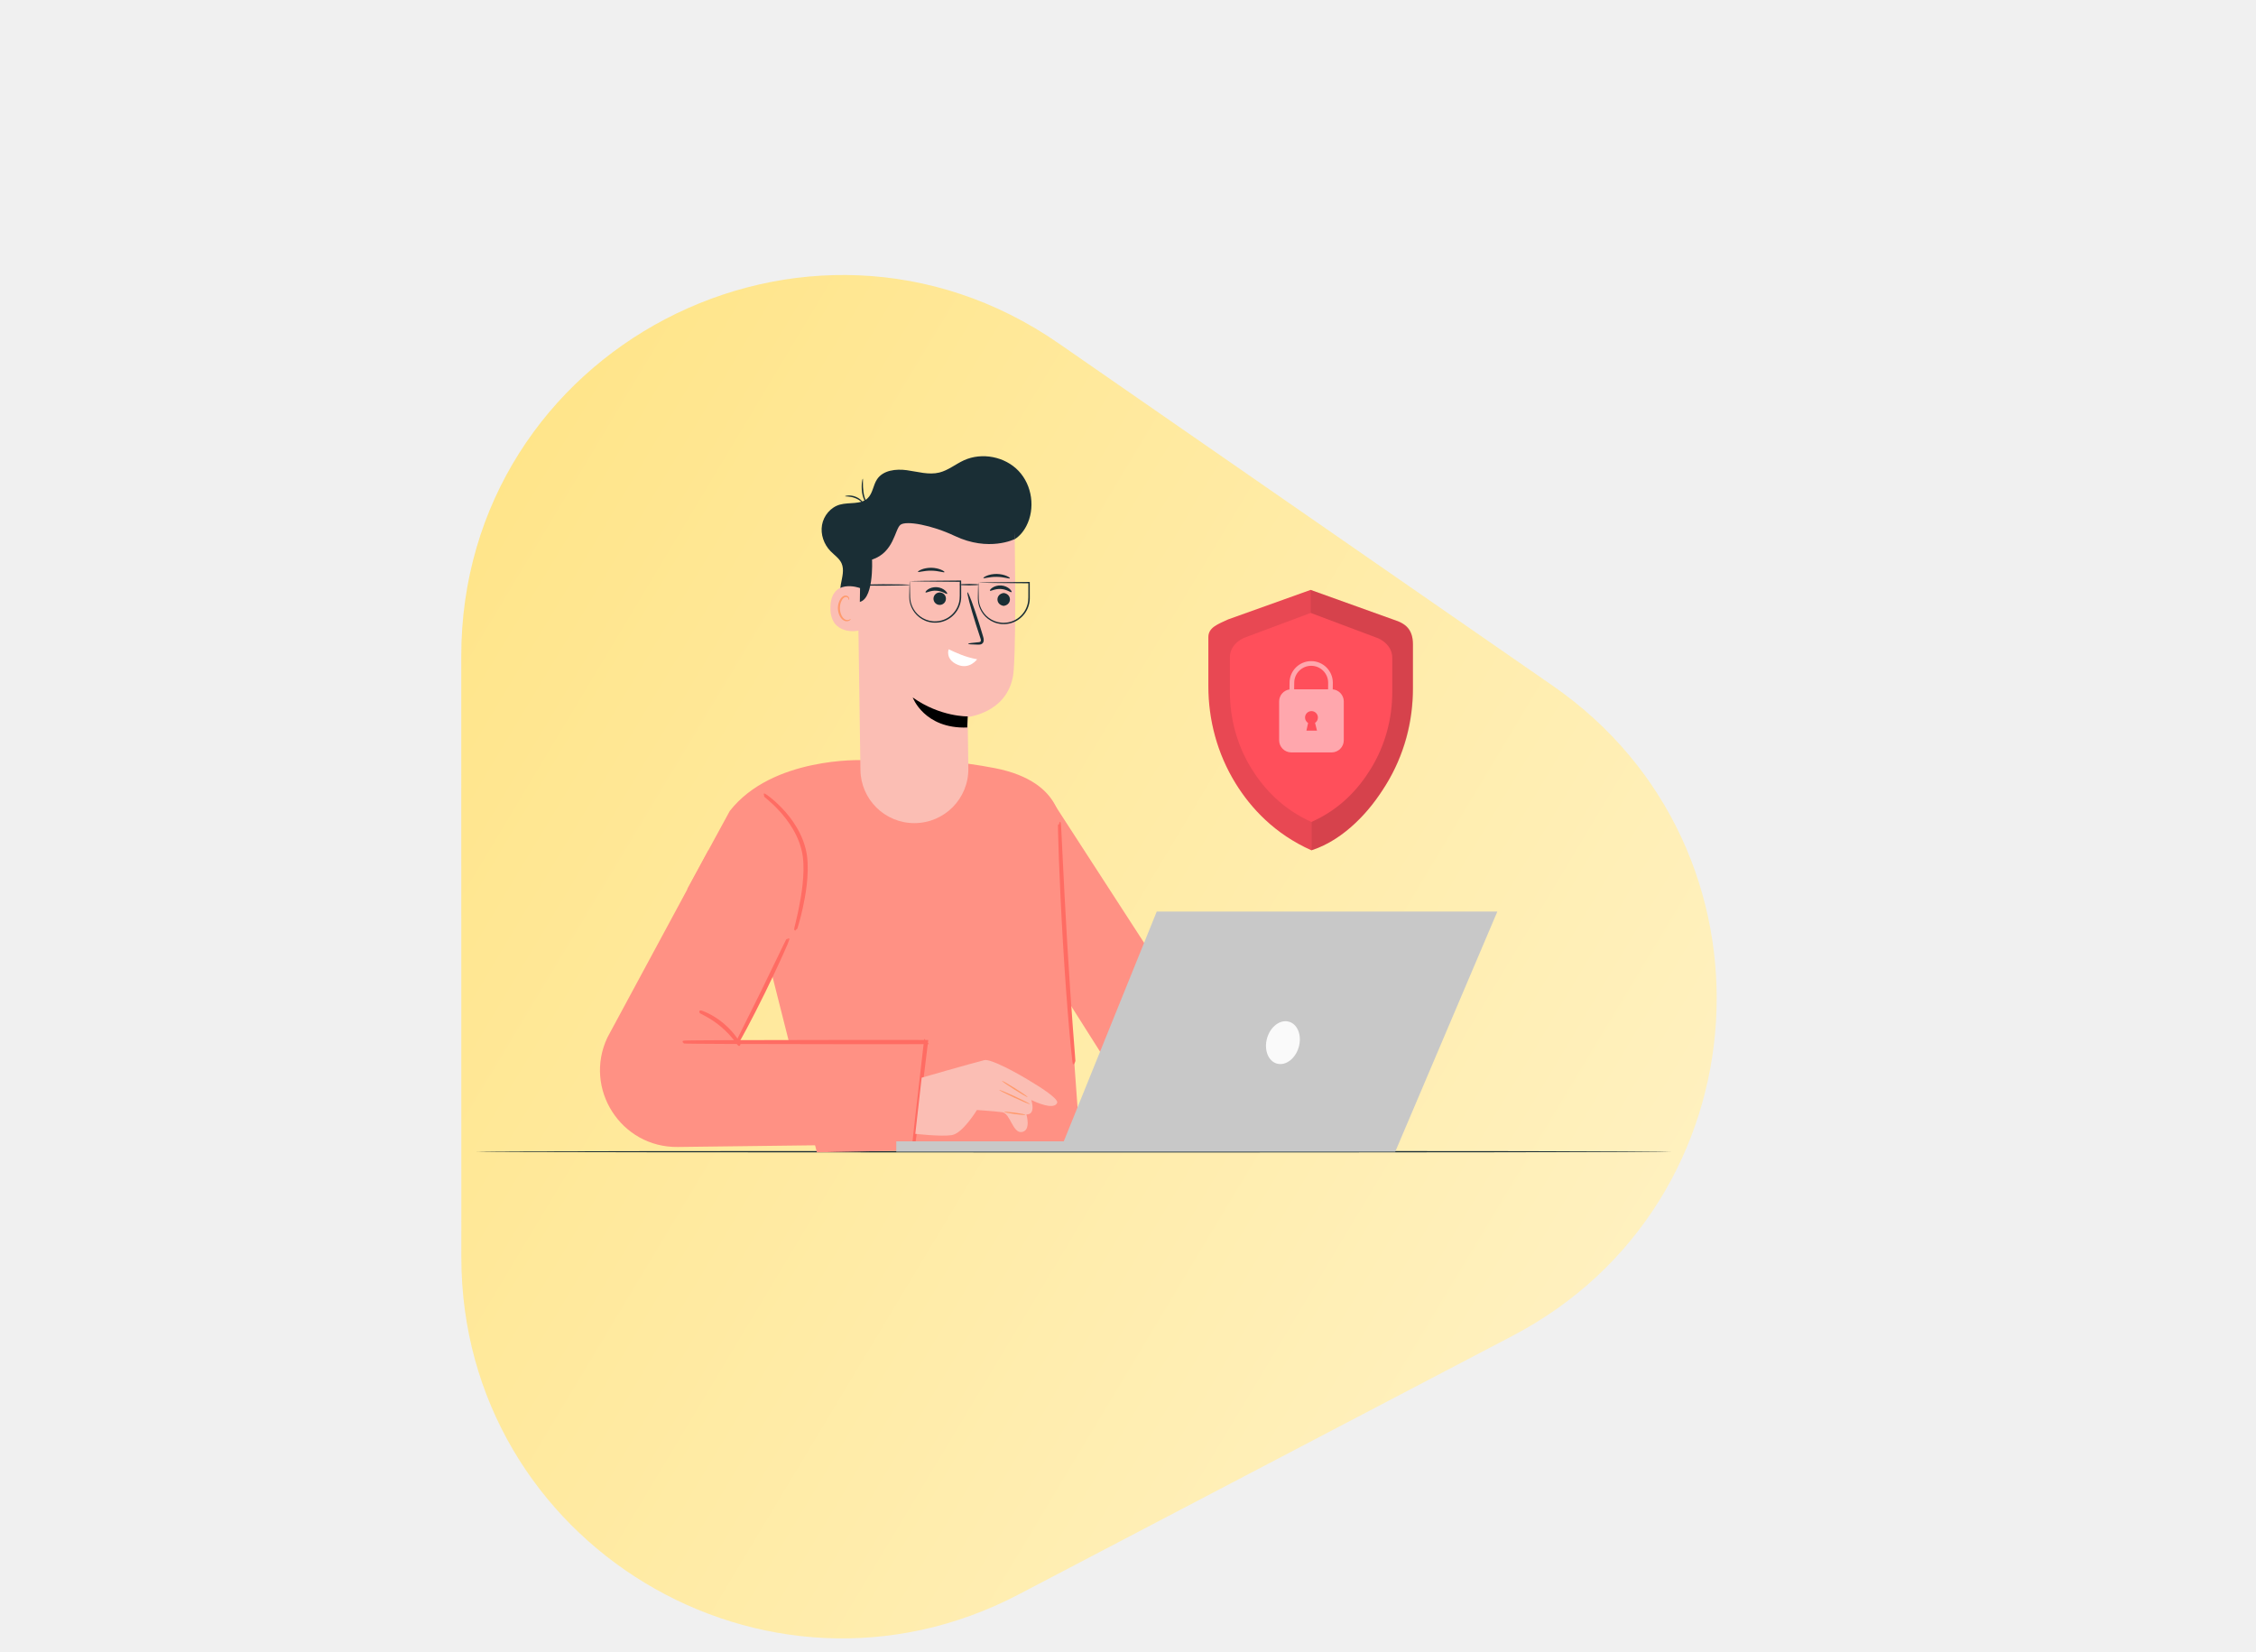
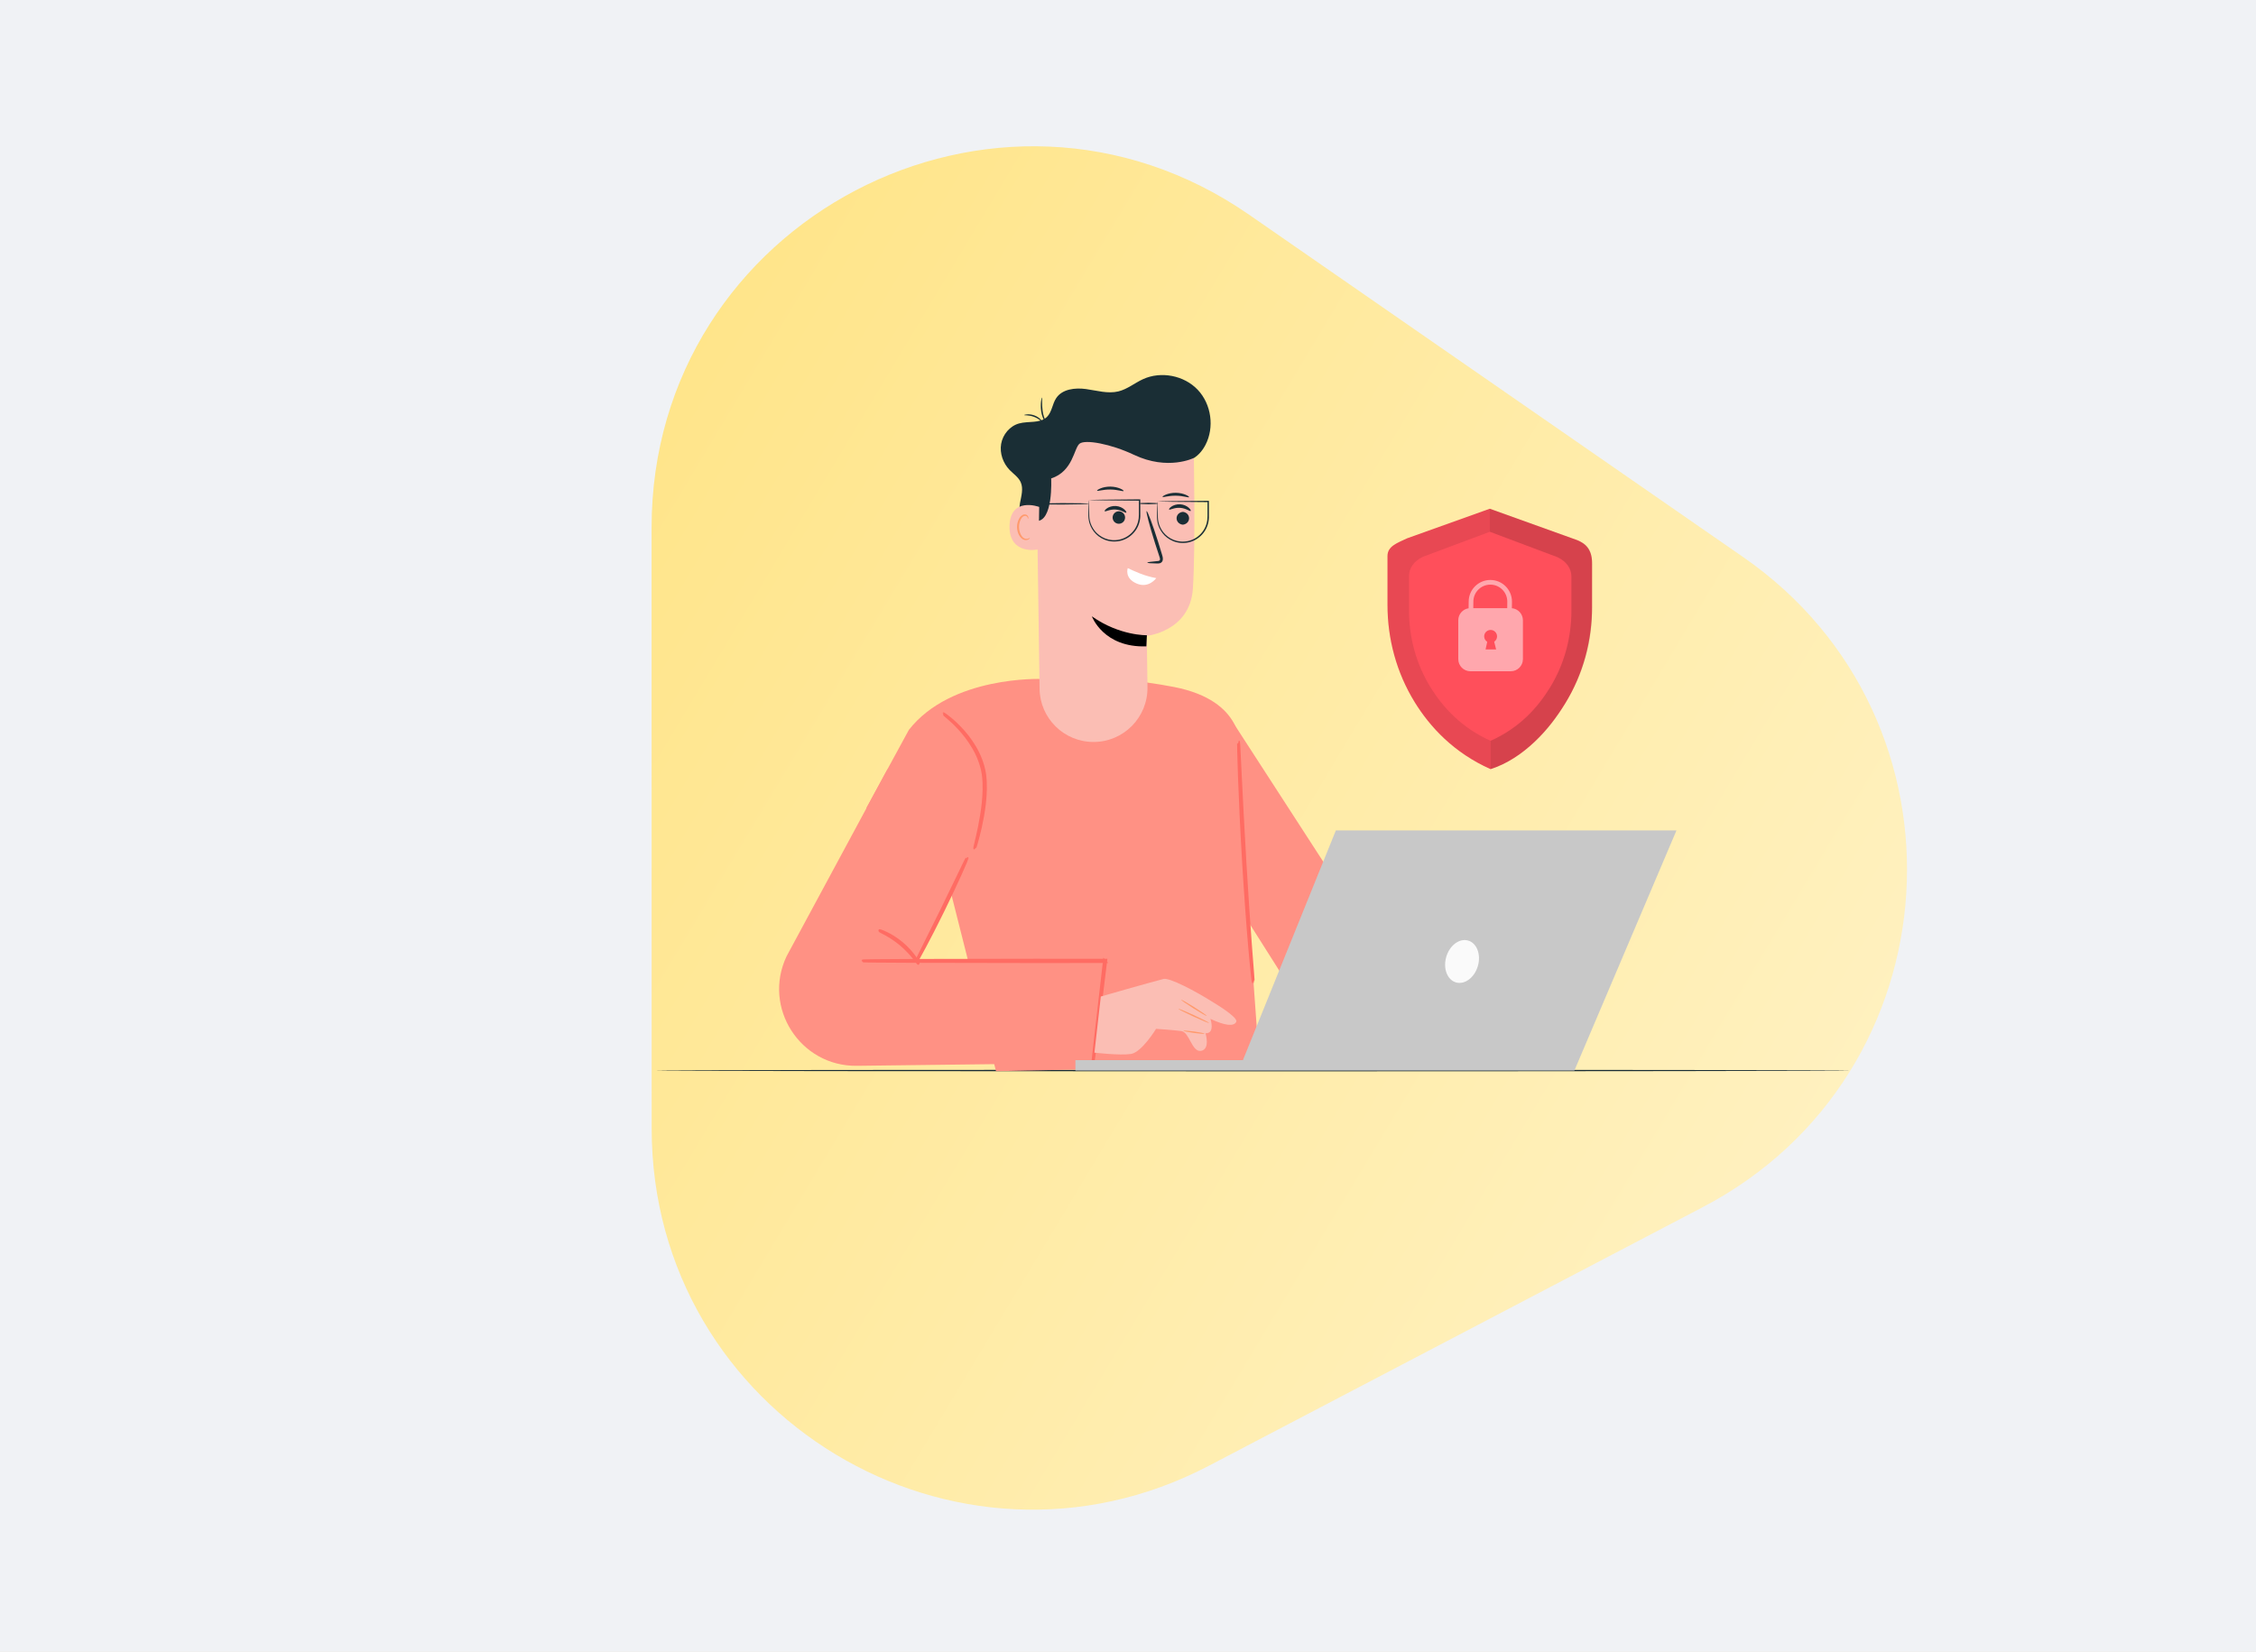
<svg xmlns="http://www.w3.org/2000/svg" width="806" height="590" viewBox="0 0 806 590" fill="none">
-   <path d="M164.794 234.519C164.779 124.771 288.065 60.206 378.265 122.723L554.789 245.069C638.795 303.292 630.958 429.905 540.412 477.324L363.918 569.755C273.373 617.174 164.837 551.506 164.823 449.295L164.794 234.519Z" fill="url(#paint0_linear)" />
  <g clip-path="url(#clip0)">
-     <path d="M597.23 411.54C597.23 411.69 501.58 411.821 383.62 411.821C265.62 411.821 169.99 411.7 169.99 411.54C169.99 411.39 265.62 411.26 383.62 411.26C501.59 411.26 597.23 411.39 597.23 411.54Z" fill="#1A2E35" />
-     <path d="M275.74 348.01L245.54 317.68L260.72 289.8C275.9 270.37 308.04 271.62 308.04 271.62C308.04 271.62 329.91 269.51 355.43 274.48C380.96 279.45 378.9 296.34 378.9 296.34L382.32 358.91L385.99 409.86L291.84 411.76L275.74 348.01Z" fill="#FF9184" />
-     <path d="M326.46 408.82L242.13 409.85C221.87 410.1 208.35 389.03 217.02 370.71L253.08 303.84L285.92 326.04L263.52 372.53L331.79 373.75L326.46 408.82Z" fill="#FF9184" />
-     <path d="M375.9 286.18L443.57 390.66L404.09 393.24C404.09 393.24 380.51 356.09 381.05 356.86C382.01 358.24 375.9 286.18 375.9 286.18Z" fill="#FF9184" />
-     <path d="M284.23 332.06C284.21 332.06 284.25 331.87 284.32 331.52C284.42 331.12 284.53 330.62 284.68 330.01C284.99 328.7 285.45 326.8 285.92 324.43C286.39 322.07 286.9 319.24 287.24 316.07C287.56 312.91 287.76 309.39 287.28 305.77C286.74 302.16 285.38 298.88 283.79 296.15C282.19 293.41 280.4 291.16 278.77 289.39C277.14 287.62 275.7 286.3 274.67 285.43C273.65 284.55 273.06 284.09 273.09 284.05C273.1 284.04 273.26 284.14 273.55 284.34C273.84 284.55 274.28 284.84 274.8 285.27C275.87 286.1 277.36 287.39 279.04 289.14C280.72 290.89 282.57 293.14 284.21 295.91C285.85 298.67 287.25 302 287.8 305.7C288.29 309.4 288.07 312.95 287.73 316.13C287.36 319.31 286.81 322.15 286.29 324.51C285.77 326.87 285.26 328.76 284.88 330.06C284.69 330.71 284.54 331.21 284.43 331.55C284.31 331.89 284.24 332.06 284.23 332.06Z" stroke="#FF6C63" stroke-width="0.997" stroke-miterlimit="10" />
-     <path d="M281.51 335.66C281.54 335.67 281.33 336.21 280.93 337.17C280.53 338.13 279.92 339.51 279.16 341.2C277.63 344.59 275.46 349.25 272.96 354.35C270.46 359.45 268.1 364.02 266.35 367.3C265.48 368.94 264.76 370.26 264.24 371.17C263.73 372.08 263.43 372.57 263.4 372.55C263.37 372.53 263.61 372.01 264.06 371.07C264.56 370.06 265.22 368.73 266.02 367.12C267.71 363.71 269.98 359.15 272.49 354.1C274.95 349.03 277.17 344.45 278.83 341.02C279.61 339.41 280.26 338.07 280.75 337.06C281.21 336.15 281.48 335.64 281.51 335.66Z" stroke="#FF6C63" stroke-width="0.997" stroke-miterlimit="10" />
-     <path d="M326.46 408.82C326.45 408.82 326.45 408.76 326.46 408.64C326.47 408.5 326.48 408.33 326.5 408.13C326.55 407.65 326.62 406.98 326.7 406.14C326.9 404.36 327.17 401.83 327.53 398.64C328.28 392.18 329.33 383.07 330.57 372.34L330.81 372.61C323.22 372.62 314.78 372.62 305.9 372.63C288.89 372.6 273.5 372.57 262.32 372.55C256.77 372.52 252.27 372.49 249.11 372.47C247.58 372.45 246.38 372.43 245.52 372.42C245.13 372.41 244.82 372.4 244.59 372.39C244.38 372.38 244.27 372.37 244.27 372.36C244.27 372.35 244.38 372.34 244.59 372.33C244.83 372.32 245.14 372.31 245.52 372.3C246.38 372.29 247.58 372.27 249.11 372.25C252.26 372.23 256.77 372.2 262.32 372.17C273.5 372.15 288.89 372.12 305.9 372.09C314.78 372.1 323.22 372.11 330.81 372.11H331.08L331.05 372.38C329.73 383.1 328.62 392.2 327.83 398.66C327.42 401.84 327.1 404.37 326.87 406.15C326.75 406.99 326.66 407.65 326.6 408.13C326.57 408.34 326.54 408.5 326.52 408.64C326.48 408.76 326.47 408.82 326.46 408.82Z" stroke="#FF6C63" stroke-width="0.997" stroke-miterlimit="10" />
-     <path d="M264.11 373.26C264.04 373.3 263.46 372.45 262.43 371.15C261.4 369.86 259.86 368.15 257.93 366.52C256 364.89 254.06 363.66 252.61 362.86C251.16 362.05 250.22 361.63 250.25 361.55C250.27 361.49 251.27 361.8 252.78 362.53C254.29 363.26 256.3 364.46 258.26 366.12C260.22 367.78 261.75 369.56 262.72 370.92C263.7 372.3 264.16 373.23 264.11 373.26Z" stroke="#FF6C63" stroke-width="0.997" stroke-miterlimit="10" />
-     <path d="M383.73 379.88C383.71 379.88 383.67 379.58 383.6 379.02C383.53 378.41 383.44 377.58 383.32 376.53C383.09 374.37 382.78 371.24 382.45 367.36C381.77 359.61 380.98 348.9 380.27 337.05C379.57 325.2 379.08 314.47 378.8 306.7C378.66 302.81 378.56 299.67 378.52 297.5C378.5 296.45 378.49 295.61 378.48 295C378.48 294.43 378.48 294.13 378.5 294.13C378.52 294.13 378.55 294.43 378.58 295C378.61 295.62 378.66 296.45 378.72 297.5C378.83 299.72 378.98 302.85 379.17 306.7C379.55 314.47 380.09 325.19 380.79 337.04C381.49 348.88 382.22 359.6 382.81 367.35C383.11 371.19 383.35 374.31 383.52 376.53C383.6 377.58 383.66 378.41 383.7 379.03C383.74 379.57 383.75 379.87 383.73 379.88Z" stroke="#FF6C63" stroke-width="0.997" stroke-miterlimit="10" />
-     <path d="M329.29 385.09C329.29 385.09 346.12 380.24 351.68 378.82C353.85 378.27 363.14 383.17 369.56 387.24C369.56 387.24 378.4 392.48 377.68 394.1C376.89 395.88 373.63 395.51 368.44 393.07C368.44 393.07 370.25 398.34 366.69 398.22C366.69 398.22 368.46 403.91 365.12 404.5C361.78 405.09 361 397.83 358.05 397.43C355.11 397.04 349.02 396.64 349.02 396.64C349.02 396.64 343.95 405.03 340.03 405.62C336.1 406.21 327.01 405.15 327.01 405.15L329.29 385.09Z" fill="#FBBEB4" />
-     <path d="M358 386.25C358.08 386.13 360.18 387.32 362.7 388.91C365.22 390.5 367.2 391.88 367.12 392.01C367.04 392.13 364.94 390.94 362.42 389.35C359.91 387.76 357.93 386.37 358 386.25Z" fill="#FF9A6C" />
-     <path d="M357.01 389.48C357.07 389.35 359.57 390.37 362.59 391.77C365.61 393.16 368.01 394.4 367.95 394.53C367.89 394.66 365.39 393.64 362.37 392.24C359.35 390.85 356.95 389.61 357.01 389.48Z" fill="#FF9A6C" />
-     <path d="M358.81 397.33C358.83 397.19 360.53 397.3 362.61 397.59C364.69 397.87 366.36 398.22 366.34 398.36C366.32 398.5 364.62 398.39 362.54 398.1C360.46 397.82 358.79 397.47 358.81 397.33Z" fill="#FF9A6C" />
-     <path d="M307.4 211.54C307.79 212.83 307.35 214.33 306.32 215.19C305.29 216.06 303.73 216.23 302.53 215.63C300.25 214.47 299.96 211.33 300.41 208.81C300.86 206.29 301.71 203.61 300.66 201.28C299.85 199.5 298.1 198.37 296.74 196.97C294.36 194.53 293.1 190.97 293.68 187.61C294.26 184.25 296.78 181.23 300.06 180.32C303.41 179.38 307.54 180.41 310.03 177.99C311.84 176.23 311.95 173.35 313.35 171.26C315.52 168 320.11 167.49 323.99 168.02C327.87 168.55 331.81 169.79 335.61 168.85C338.78 168.06 341.39 165.85 344.36 164.49C350.8 161.54 359.04 163.14 363.91 168.28C368.79 173.42 369.94 181.73 366.66 188.01C365.48 190.26 363.7 192.31 361.35 193.27" fill="#1A2E35" />
-     <path d="M326.7 294.13C337.44 294.12 346.1 285.33 345.96 274.59L345.71 256.21C345.71 256.21 361.15 254.66 362.18 239.36C363.2 224.06 362.46 188.76 362.46 188.76C345.15 180.18 324.55 181.63 308.62 192.57L306.26 194.19L307.41 275.13C307.55 285.68 316.15 294.15 326.7 294.13Z" fill="#FBBEB4" />
-     <path d="M358.39 216.47C355.67 215.93 355.69 212.42 358.42 211.92C358.54 211.9 358.67 211.9 358.79 211.92C361.51 212.46 361.49 215.97 358.76 216.47C358.65 216.49 358.51 216.49 358.39 216.47Z" fill="#1A2E35" />
-     <path d="M361.4 211.58C361.15 211.83 359.71 210.59 357.6 210.47C355.49 210.31 353.9 211.35 353.68 211.07C353.57 210.94 353.84 210.48 354.53 210.01C355.21 209.54 356.36 209.12 357.68 209.2C358.99 209.29 360.08 209.86 360.69 210.42C361.32 210.98 361.52 211.47 361.4 211.58Z" fill="#1A2E35" />
-     <path d="M337 212.101C338.01 212.801 338.26 214.191 337.56 215.201C336.86 216.211 335.47 216.461 334.46 215.761C333.45 215.061 333.2 213.671 333.9 212.661C334.6 211.651 335.99 211.401 337 212.101Z" fill="#1A2E35" />
-     <path d="M338.39 212.191C338.14 212.441 336.7 211.201 334.59 211.081C332.48 210.921 330.89 211.961 330.67 211.681C330.56 211.551 330.83 211.091 331.52 210.621C332.2 210.151 333.35 209.731 334.67 209.811C335.98 209.901 337.07 210.471 337.68 211.031C338.31 211.591 338.51 212.081 338.39 212.191Z" fill="#1A2E35" />
-     <path d="M345.9 230.05C345.89 229.88 347.21 229.69 349.35 229.51C349.91 229.48 350.34 229.38 350.4 229.08C350.52 228.75 350.34 228.15 350.09 227.48C349.62 226.06 349.15 224.61 348.66 223.1C346.69 216.87 345.35 211.74 345.66 211.64C345.98 211.54 347.83 216.51 349.8 222.74C350.26 224.26 350.71 225.71 351.14 227.14C351.31 227.79 351.65 228.55 351.32 229.45C351.14 229.9 350.69 230.2 350.32 230.28C349.95 230.37 349.64 230.35 349.37 230.35C347.23 230.32 345.9 230.22 345.9 230.05Z" fill="#1A2E35" />
-     <path d="M338.92 232.01C341.62 233.26 344.84 234.82 349.1 235.58C349.1 235.58 346.42 239.38 342.1 237.52C337.6 235.59 338.92 232.01 338.92 232.01Z" fill="white" />
-     <path d="M345.74 255.99C345.74 255.99 336.02 256.25 326.09 249.23C326.09 249.23 330.21 260.51 345.56 259.96L345.74 255.99Z" fill="black" />
-     <path d="M362.56 192.62C362.56 192.62 353.32 197.32 341.06 191.49C333.02 187.67 323.69 185.91 321.68 187.55C319.66 189.19 319.39 197.41 311.55 199.96C311.55 199.96 312.4 215.61 306.14 215.17C299.88 214.73 303.32 190.4 303.32 190.4L318.45 182.64L335.06 179.17L350.81 181.08L363.03 184.17L362.56 192.62Z" fill="#1A2E35" />
-     <path d="M307.27 210.15C307.02 210.02 296.92 206.46 296.68 216.95C296.44 227.44 307.02 225.51 307.05 225.21C307.08 224.91 307.27 210.15 307.27 210.15Z" fill="#FBBEB4" />
-     <path d="M303.94 221.16C303.89 221.13 303.75 221.28 303.44 221.42C303.14 221.55 302.62 221.63 302.07 221.42C300.97 220.99 300.08 219.21 300.07 217.32C300.06 216.36 300.28 215.46 300.64 214.72C300.98 213.96 301.49 213.44 302.05 213.35C302.61 213.23 303 213.58 303.12 213.88C303.25 214.18 303.18 214.38 303.24 214.4C303.27 214.43 303.47 214.23 303.39 213.79C303.35 213.58 303.23 213.33 302.99 213.12C302.74 212.91 302.38 212.8 301.99 212.83C301.18 212.87 300.44 213.6 300.05 214.41C299.62 215.23 299.35 216.25 299.35 217.32C299.37 219.43 300.41 221.44 301.91 221.91C302.64 222.12 303.26 221.91 303.59 221.67C303.91 221.42 303.97 221.18 303.94 221.16Z" fill="#FF9A6C" />
-     <path d="M301.93 177.32C301.87 177.2 303.59 176.71 305.57 177.45C307.55 178.18 308.53 179.68 308.41 179.73C308.3 179.84 307.22 178.6 305.39 177.94C303.57 177.25 301.95 177.48 301.93 177.32Z" fill="#1A2E35" />
-     <path d="M308.24 171.04C308.42 171.05 308.14 173.25 308.5 175.87C308.86 178.52 310.1 180.36 309.96 180.44C309.91 180.48 309.53 180.07 309.08 179.28C308.64 178.5 308.17 177.31 307.98 175.95C307.61 173.21 308.14 171.02 308.24 171.04Z" fill="#1A2E35" />
-     <path d="M351.33 206.55C351.27 206.43 351.72 206.07 352.57 205.72C353.42 205.37 354.68 205.08 356.09 205.09C357.5 205.11 358.75 205.43 359.59 205.79C360.43 206.15 360.88 206.52 360.82 206.65C360.69 206.93 358.67 206.14 356.08 206.13C353.49 206.08 351.45 206.83 351.33 206.55Z" fill="#1A2E35" />
-     <path d="M327.95 204.34C327.89 204.22 328.34 203.86 329.19 203.51C330.04 203.16 331.3 202.871 332.71 202.881C334.12 202.901 335.37 203.221 336.21 203.581C337.05 203.941 337.5 204.31 337.44 204.44C337.31 204.72 335.29 203.93 332.7 203.92C330.1 203.87 328.07 204.62 327.95 204.34Z" fill="#1A2E35" />
-     <path d="M349.52 208.201C349.53 208.211 349.55 208.43 349.56 208.82C349.57 209.26 349.59 209.82 349.61 210.51C349.63 211.25 349.64 212.13 349.66 213.14C349.66 214.15 349.72 215.331 350.16 216.541C350.58 217.741 351.3 218.98 352.37 220.03C353.45 221.06 354.86 221.92 356.5 222.3C357.32 222.49 358.18 222.591 359.06 222.521C359.94 222.481 360.83 222.301 361.68 221.971C363.39 221.341 364.94 220.11 365.99 218.48C366.99 216.93 367.44 215.121 367.4 213.361C367.4 211.571 367.41 209.84 367.41 208.19L367.65 208.431C362.41 208.381 357.93 208.341 354.67 208.311C353.11 208.281 351.85 208.261 350.9 208.241C350.5 208.231 350.16 208.22 349.88 208.21C349.66 208.22 349.53 208.211 349.52 208.201C349.5 208.181 349.95 208.16 350.81 208.14C351.74 208.12 352.98 208.1 354.52 208.07C357.81 208.04 362.35 208.001 367.66 207.951H367.9V208.19C367.9 209.84 367.91 211.571 367.91 213.361C367.97 215.181 367.49 217.13 366.43 218.76C365.32 220.48 363.67 221.79 361.86 222.44C360.96 222.79 360.02 222.97 359.09 223.01C358.16 223.07 357.25 222.97 356.39 222.76C354.66 222.35 353.18 221.431 352.07 220.331C350.96 219.211 350.23 217.91 349.81 216.64C349.38 215.37 349.34 214.15 349.37 213.1C349.39 212.07 349.41 211.17 349.42 210.41C349.44 209.73 349.46 209.181 349.47 208.741C349.5 208.371 349.51 208.181 349.52 208.201Z" fill="#1A2E35" />
-     <path d="M325.01 207.68C325.02 207.69 325.04 207.91 325.05 208.3C325.06 208.74 325.08 209.3 325.1 209.99C325.12 210.73 325.13 211.61 325.15 212.62C325.15 213.63 325.21 214.81 325.65 216.02C326.07 217.22 326.79 218.46 327.86 219.51C328.94 220.54 330.35 221.4 331.99 221.78C332.81 221.97 333.67 222.07 334.55 222C335.43 221.96 336.32 221.78 337.17 221.45C338.88 220.82 340.43 219.59 341.48 217.96C342.48 216.41 342.93 214.6 342.89 212.84C342.89 211.05 342.9 209.32 342.9 207.67L343.14 207.91C337.9 207.86 333.42 207.82 330.16 207.79C328.6 207.76 327.34 207.74 326.39 207.72C325.99 207.71 325.65 207.7 325.37 207.69C325.14 207.7 325.02 207.69 325.01 207.68C324.99 207.66 325.44 207.64 326.3 207.62C327.23 207.6 328.47 207.58 330.01 207.55C333.3 207.52 337.84 207.48 343.15 207.43H343.39V207.67C343.39 209.32 343.4 211.05 343.4 212.84C343.46 214.66 342.98 216.61 341.92 218.24C340.81 219.96 339.16 221.27 337.35 221.92C336.45 222.27 335.51 222.45 334.58 222.49C333.65 222.55 332.74 222.45 331.88 222.24C330.15 221.83 328.67 220.91 327.56 219.81C326.45 218.69 325.72 217.39 325.3 216.12C324.87 214.85 324.83 213.63 324.86 212.58C324.88 211.55 324.9 210.65 324.91 209.89C324.93 209.21 324.95 208.66 324.96 208.22C324.98 207.86 324.99 207.67 325.01 207.68Z" fill="#1A2E35" />
-     <path d="M349.74 208.92C349.74 209.06 348.19 209.18 346.29 209.18C344.38 209.18 342.84 209.06 342.84 208.92C342.84 208.78 344.39 208.66 346.29 208.66C348.2 208.66 349.74 208.78 349.74 208.92Z" fill="#1A2E35" />
-     <path d="M305.89 209.06C305.89 208.92 310.17 208.79 315.45 208.77C320.73 208.75 325.01 208.86 325.01 209C325.01 209.14 320.73 209.27 315.45 209.29C310.17 209.31 305.89 209.21 305.89 209.06Z" fill="#1A2E35" />
-     <path d="M498.02 221.48L468.25 210.79L438.77 221.34C435.01 223.12 431.71 224.18 431.71 227.69V245.15C431.71 257.27 434.89 269.29 441.42 279.89C446.92 288.81 455.43 298 468.54 303.84C480.59 299.93 489.58 289.49 495.08 280.57C501.61 269.96 504.79 257.95 504.79 245.83V230.13C504.8 225.13 502.15 222.69 498.02 221.48Z" fill="#FF4F5B" />
-     <g opacity="0.3">
-       <path opacity="0.3" d="M468.54 293.71C458.17 289.09 451.43 281.66 447.08 274.6C441.91 266.21 439.4 256.71 439.4 247.11V234.87C439.4 232.1 441.07 229.5 444.4 227.95L468.26 219.03L468.25 210.8L438.77 221.35C435.68 222.7 431.71 224.19 431.71 227.7V245.16C431.71 257.28 434.89 269.3 441.42 279.9C446.92 288.82 455.43 298.01 468.54 303.85V293.71Z" fill="black" />
+     <rect width="806" height="590" fill="#F0F2F5" />
+     <path d="M232.794 188.519C232.779 78.771 356.065 14.206 446.265 76.722L622.789 199.069C706.795 257.292 698.958 383.905 608.412 431.324L431.918 523.755C341.373 571.174 232.837 505.506 232.823 403.295L232.794 188.519Z" fill="url(#paint0_linear)" />
+     <g clip-path="url(#clip1)">
+       <path d="M661.23 382.54C661.23 382.69 565.58 382.82 447.62 382.82C329.62 382.82 233.99 382.7 233.99 382.54C233.99 382.39 329.62 382.26 447.62 382.26C565.59 382.26 661.23 382.39 661.23 382.54Z" fill="#1A2E35" />
+       <path d="M339.74 319.01L309.54 288.68L324.72 260.8C339.9 241.37 372.04 242.62 372.04 242.62C372.04 242.62 393.91 240.51 419.43 245.48C444.96 250.45 442.9 267.34 442.9 267.34L446.32 329.91L449.99 380.86L355.84 382.76L339.74 319.01Z" fill="#FF9184" />
+       <path d="M390.46 379.82L306.13 380.85C285.87 381.1 272.35 360.03 281.02 341.71L317.08 274.84L349.92 297.04L327.52 343.53L395.79 344.75L390.46 379.82Z" fill="#FF9184" />
+       <path d="M439.9 257.18L507.57 361.66L468.09 364.24C468.09 364.24 444.51 327.09 445.05 327.86C446.01 329.24 439.9 257.18 439.9 257.18Z" fill="#FF9184" />
+       <path d="M348.23 303.06C348.21 303.06 348.25 302.87 348.32 302.52C348.42 302.12 348.53 301.62 348.68 301.01C348.99 299.7 349.45 297.8 349.92 295.43C350.39 293.07 350.9 290.24 351.24 287.07C351.56 283.91 351.76 280.39 351.28 276.77C350.74 273.16 349.38 269.88 347.79 267.15C346.19 264.41 344.4 262.16 342.77 260.39C341.14 258.62 339.7 257.3 338.67 256.43C337.65 255.55 337.06 255.09 337.09 255.05C337.1 255.04 337.26 255.14 337.55 255.34C337.84 255.55 338.28 255.84 338.8 256.27C339.87 257.1 341.36 258.39 343.04 260.14C344.72 261.89 346.57 264.14 348.21 266.91C349.85 269.67 351.25 273 351.8 276.7C352.29 280.4 352.07 283.95 351.73 287.13C351.36 290.31 350.81 293.15 350.29 295.51C349.77 297.87 349.26 299.76 348.88 301.06C348.69 301.71 348.54 302.21 348.43 302.55C348.31 302.89 348.24 303.06 348.23 303.06Z" stroke="#FF6C63" stroke-width="0.997" stroke-miterlimit="10" />
+       <path d="M345.51 306.66C345.54 306.67 345.33 307.21 344.93 308.17C344.53 309.13 343.92 310.51 343.16 312.2C341.63 315.59 339.46 320.25 336.96 325.35C334.46 330.45 332.1 335.02 330.35 338.3C329.48 339.94 328.76 341.26 328.24 342.17C327.73 343.08 327.43 343.57 327.4 343.55C327.37 343.53 327.61 343.01 328.06 342.07C328.56 341.06 329.22 339.73 330.02 338.12C331.71 334.71 333.98 330.15 336.49 325.1C338.95 320.03 341.17 315.45 342.83 312.02C343.61 310.41 344.26 309.07 344.75 308.06C345.21 307.15 345.48 306.64 345.51 306.66Z" stroke="#FF6C63" stroke-width="0.997" stroke-miterlimit="10" />
+       <path d="M390.46 379.82C390.45 379.82 390.45 379.76 390.46 379.64C390.47 379.5 390.48 379.33 390.5 379.13C390.55 378.65 390.62 377.98 390.7 377.14C390.9 375.36 391.17 372.83 391.53 369.64C392.28 363.18 393.33 354.07 394.57 343.34L394.81 343.61C387.22 343.62 378.78 343.62 369.9 343.63C352.89 343.6 337.5 343.57 326.32 343.55C320.77 343.52 316.27 343.49 313.11 343.47C311.58 343.45 310.38 343.43 309.52 343.42C309.13 343.41 308.82 343.4 308.59 343.39C308.38 343.38 308.27 343.37 308.27 343.36C308.27 343.35 308.38 343.34 308.59 343.33C308.83 343.32 309.14 343.31 309.52 343.3C310.38 343.29 311.58 343.27 313.11 343.25C316.26 343.23 320.77 343.2 326.32 343.17C337.5 343.15 352.89 343.12 369.9 343.09C378.78 343.1 387.22 343.11 394.81 343.11H395.08L395.05 343.38C393.73 354.1 392.62 363.2 391.83 369.66C391.42 372.84 391.1 375.37 390.87 377.15C390.75 377.99 390.66 378.65 390.6 379.13C390.57 379.34 390.54 379.5 390.52 379.64C390.48 379.76 390.47 379.82 390.46 379.82Z" stroke="#FF6C63" stroke-width="0.997" stroke-miterlimit="10" />
+       <path d="M328.11 344.26C328.04 344.3 327.46 343.45 326.43 342.15C325.4 340.86 323.86 339.15 321.93 337.52C320 335.89 318.06 334.66 316.61 333.86C315.16 333.05 314.22 332.63 314.25 332.55C314.27 332.49 315.27 332.8 316.78 333.53C318.29 334.26 320.3 335.46 322.26 337.12C324.22 338.78 325.75 340.56 326.72 341.92C327.7 343.3 328.16 344.23 328.11 344.26Z" stroke="#FF6C63" stroke-width="0.997" stroke-miterlimit="10" />
+       <path d="M447.73 350.88C447.71 350.88 447.67 350.58 447.6 350.02C447.53 349.41 447.44 348.58 447.32 347.53C447.09 345.37 446.78 342.24 446.45 338.36C445.77 330.61 444.98 319.9 444.27 308.05C443.57 296.2 443.08 285.47 442.8 277.7C442.66 273.81 442.56 270.67 442.52 268.5C442.5 267.45 442.49 266.61 442.48 266C442.48 265.43 442.48 265.13 442.5 265.13C442.52 265.13 442.55 265.43 442.58 266C442.61 266.62 442.66 267.45 442.72 268.5C442.83 270.72 442.98 273.85 443.17 277.7C443.55 285.47 444.09 296.19 444.79 308.04C445.49 319.88 446.22 330.6 446.81 338.35C447.11 342.19 447.35 345.31 447.52 347.53C447.6 348.58 447.66 349.41 447.7 350.03C447.74 350.57 447.75 350.87 447.73 350.88Z" stroke="#FF6C63" stroke-width="0.997" stroke-miterlimit="10" />
+       <path d="M393.29 356.09C393.29 356.09 410.12 351.24 415.68 349.82C417.85 349.27 427.14 354.17 433.56 358.24C433.56 358.24 442.4 363.48 441.68 365.1C440.89 366.88 437.63 366.51 432.44 364.07C432.44 364.07 434.25 369.34 430.69 369.22C430.69 369.22 432.46 374.91 429.12 375.5C425.78 376.09 425 368.83 422.05 368.43C419.11 368.04 413.02 367.64 413.02 367.64C413.02 367.64 407.95 376.03 404.03 376.62C400.1 377.21 391.01 376.15 391.01 376.15L393.29 356.09Z" fill="#FBBEB4" />
+       <path d="M422 357.25C422.08 357.13 424.18 358.32 426.7 359.91C429.22 361.5 431.2 362.88 431.12 363.01C431.04 363.13 428.94 361.94 426.42 360.35C423.91 358.76 421.93 357.37 422 357.25Z" fill="#FF9A6C" />
+       <path d="M421.01 360.48C421.07 360.35 423.57 361.37 426.59 362.77C429.61 364.16 432.01 365.4 431.95 365.53C431.89 365.66 429.39 364.64 426.37 363.24C423.35 361.85 420.95 360.61 421.01 360.48Z" fill="#FF9A6C" />
+       <path d="M422.81 368.33C422.83 368.19 424.53 368.3 426.61 368.59C428.69 368.87 430.36 369.22 430.34 369.36C430.32 369.5 428.62 369.39 426.54 369.1C424.46 368.82 422.79 368.47 422.81 368.33Z" fill="#FF9A6C" />
+       <path d="M371.4 182.54C371.79 183.83 371.35 185.33 370.32 186.19C369.29 187.06 367.73 187.23 366.53 186.63C364.25 185.47 363.96 182.33 364.41 179.81C364.86 177.29 365.71 174.61 364.66 172.28C363.85 170.5 362.1 169.37 360.74 167.97C358.36 165.53 357.1 161.97 357.68 158.61C358.26 155.25 360.78 152.23 364.06 151.32C367.41 150.38 371.54 151.41 374.03 148.99C375.84 147.23 375.95 144.35 377.35 142.26C379.52 139 384.11 138.49 387.99 139.02C391.87 139.55 395.81 140.79 399.61 139.85C402.78 139.06 405.39 136.85 408.36 135.49C414.8 132.54 423.04 134.14 427.91 139.28C432.79 144.42 433.94 152.73 430.66 159.01C429.48 161.26 427.7 163.31 425.35 164.27" fill="#1A2E35" />
+       <path d="M390.7 265.13C401.44 265.12 410.1 256.33 409.96 245.59L409.71 227.21C409.71 227.21 425.15 225.66 426.18 210.36C427.2 195.06 426.46 159.76 426.46 159.76C409.15 151.18 388.55 152.63 372.62 163.57L370.26 165.19L371.41 246.13C371.55 256.68 380.15 265.15 390.7 265.13Z" fill="#FBBEB4" />
+       <path d="M422.39 187.47C419.67 186.93 419.69 183.42 422.42 182.92C422.54 182.9 422.67 182.9 422.79 182.92C425.51 183.46 425.49 186.97 422.76 187.47C422.65 187.49 422.51 187.49 422.39 187.47Z" fill="#1A2E35" />
+       <path d="M425.4 182.58C425.15 182.83 423.71 181.59 421.6 181.47C419.49 181.31 417.9 182.35 417.68 182.07C417.57 181.94 417.84 181.48 418.53 181.01C419.21 180.54 420.36 180.12 421.68 180.2C422.99 180.29 424.08 180.86 424.69 181.42C425.32 181.98 425.52 182.47 425.4 182.58Z" fill="#1A2E35" />
+       <path d="M401 183.1C402.01 183.8 402.26 185.19 401.56 186.2C400.86 187.21 399.47 187.46 398.46 186.76C397.45 186.06 397.2 184.67 397.9 183.66C398.6 182.65 399.99 182.4 401 183.1Z" fill="#1A2E35" />
+       <path d="M402.39 183.19C402.14 183.44 400.7 182.2 398.59 182.08C396.48 181.92 394.89 182.96 394.67 182.68C394.56 182.55 394.83 182.09 395.52 181.62C396.2 181.15 397.35 180.73 398.67 180.81C399.98 180.9 401.07 181.47 401.68 182.03C402.31 182.59 402.51 183.08 402.39 183.19Z" fill="#1A2E35" />
+       <path d="M409.9 201.05C409.89 200.88 411.21 200.69 413.35 200.51C413.91 200.48 414.34 200.38 414.4 200.08C414.52 199.75 414.34 199.15 414.09 198.48C413.62 197.06 413.15 195.61 412.66 194.1C410.69 187.87 409.35 182.74 409.66 182.64C409.98 182.54 411.83 187.51 413.8 193.74C414.26 195.26 414.71 196.71 415.14 198.14C415.31 198.79 415.65 199.55 415.32 200.45C415.14 200.9 414.69 201.2 414.32 201.28C413.95 201.37 413.64 201.35 413.37 201.35C411.23 201.32 409.9 201.22 409.9 201.05Z" fill="#1A2E35" />
+       <path d="M402.92 203.01C405.62 204.26 408.84 205.82 413.1 206.58C413.1 206.58 410.42 210.38 406.1 208.52C401.6 206.59 402.92 203.01 402.92 203.01Z" fill="white" />
+       <path d="M409.74 226.99C409.74 226.99 400.02 227.25 390.09 220.23C390.09 220.23 394.21 231.51 409.56 230.96L409.74 226.99Z" fill="black" />
+       <path d="M426.56 163.62C426.56 163.62 417.32 168.32 405.06 162.49C397.02 158.67 387.69 156.91 385.68 158.55C383.66 160.19 383.39 168.41 375.55 170.96C375.55 170.96 376.4 186.61 370.14 186.17C363.88 185.73 367.32 161.4 367.32 161.4L382.45 153.64L399.06 150.17L414.81 152.08L427.03 155.17L426.56 163.62Z" fill="#1A2E35" />
+       <path d="M371.27 181.15C371.02 181.02 360.92 177.46 360.68 187.95C360.44 198.44 371.02 196.51 371.05 196.21C371.08 195.91 371.27 181.15 371.27 181.15Z" fill="#FBBEB4" />
+       <path d="M367.94 192.16C367.89 192.13 367.75 192.28 367.44 192.42C367.14 192.55 366.62 192.63 366.07 192.42C364.97 191.99 364.08 190.21 364.07 188.32C364.06 187.36 364.28 186.46 364.64 185.72C364.98 184.96 365.49 184.44 366.05 184.35C366.61 184.23 367 184.58 367.12 184.88C367.25 185.18 367.18 185.38 367.24 185.4C367.27 185.43 367.47 185.23 367.39 184.79C367.35 184.58 367.23 184.33 366.99 184.12C366.74 183.91 366.38 183.8 365.99 183.83C365.18 183.87 364.44 184.6 364.05 185.41C363.62 186.23 363.35 187.25 363.35 188.32C363.37 190.43 364.41 192.44 365.91 192.91C366.64 193.12 367.26 192.91 367.59 192.67C367.91 192.42 367.97 192.18 367.94 192.16Z" fill="#FF9A6C" />
+       <path d="M365.93 148.32C365.87 148.2 367.59 147.71 369.57 148.45C371.55 149.18 372.53 150.68 372.41 150.73C372.3 150.84 371.22 149.6 369.39 148.94C367.57 148.25 365.95 148.48 365.93 148.32Z" fill="#1A2E35" />
+       <path d="M372.24 142.04C372.42 142.05 372.14 144.25 372.5 146.87C372.86 149.52 374.1 151.36 373.96 151.44C373.91 151.48 373.53 151.07 373.08 150.28C372.64 149.5 372.17 148.31 371.98 146.95C371.61 144.21 372.14 142.02 372.24 142.04Z" fill="#1A2E35" />
+       <path d="M415.33 177.55C415.27 177.43 415.72 177.07 416.57 176.72C417.42 176.37 418.68 176.08 420.09 176.09C421.5 176.11 422.75 176.43 423.59 176.79C424.43 177.15 424.88 177.52 424.82 177.65C424.69 177.93 422.67 177.14 420.08 177.13C417.49 177.08 415.45 177.83 415.33 177.55Z" fill="#1A2E35" />
+       <path d="M391.95 175.34C391.89 175.22 392.34 174.86 393.19 174.51C394.04 174.16 395.3 173.87 396.71 173.88C398.12 173.9 399.37 174.22 400.21 174.58C401.05 174.94 401.5 175.31 401.44 175.44C401.31 175.72 399.29 174.93 396.7 174.92C394.1 174.87 392.07 175.62 391.95 175.34Z" fill="#1A2E35" />
+       <path d="M413.52 179.2C413.53 179.21 413.55 179.43 413.56 179.82C413.57 180.26 413.59 180.82 413.61 181.51C413.63 182.25 413.64 183.13 413.66 184.14C413.66 185.15 413.72 186.33 414.16 187.54C414.58 188.74 415.3 189.98 416.37 191.03C417.45 192.06 418.86 192.92 420.5 193.3C421.32 193.49 422.18 193.59 423.06 193.52C423.94 193.48 424.83 193.3 425.68 192.97C427.39 192.34 428.94 191.11 429.99 189.48C430.99 187.93 431.44 186.12 431.4 184.36C431.4 182.57 431.41 180.84 431.41 179.19L431.65 179.43C426.41 179.38 421.93 179.34 418.67 179.31C417.11 179.28 415.85 179.26 414.9 179.24C414.5 179.23 414.16 179.22 413.88 179.21C413.66 179.22 413.53 179.21 413.52 179.2C413.5 179.18 413.95 179.16 414.81 179.14C415.74 179.12 416.98 179.1 418.52 179.07C421.81 179.04 426.35 179 431.66 178.95H431.9V179.19C431.9 180.84 431.91 182.57 431.91 184.36C431.97 186.18 431.49 188.13 430.43 189.76C429.32 191.48 427.67 192.79 425.86 193.44C424.96 193.79 424.02 193.97 423.09 194.01C422.16 194.07 421.25 193.97 420.39 193.76C418.66 193.35 417.18 192.43 416.07 191.33C414.96 190.21 414.23 188.91 413.81 187.64C413.38 186.37 413.34 185.15 413.37 184.1C413.39 183.07 413.41 182.17 413.42 181.41C413.44 180.73 413.46 180.18 413.47 179.74C413.5 179.37 413.51 179.18 413.52 179.2Z" fill="#1A2E35" />
+       <path d="M389.01 178.68C389.02 178.69 389.04 178.91 389.05 179.3C389.06 179.74 389.08 180.3 389.1 180.99C389.12 181.73 389.13 182.61 389.15 183.62C389.15 184.63 389.21 185.81 389.65 187.02C390.07 188.22 390.79 189.46 391.86 190.51C392.94 191.54 394.35 192.4 395.99 192.78C396.81 192.97 397.67 193.07 398.55 193C399.43 192.96 400.32 192.78 401.17 192.45C402.88 191.82 404.43 190.59 405.48 188.96C406.48 187.41 406.93 185.6 406.89 183.84C406.89 182.05 406.9 180.32 406.9 178.67L407.14 178.91C401.9 178.86 397.42 178.82 394.16 178.79C392.6 178.76 391.34 178.74 390.39 178.72C389.99 178.71 389.65 178.7 389.37 178.69C389.14 178.7 389.02 178.69 389.01 178.68C388.99 178.66 389.44 178.64 390.3 178.62C391.23 178.6 392.47 178.58 394.01 178.55C397.3 178.52 401.84 178.48 407.15 178.43H407.39V178.67C407.39 180.32 407.4 182.05 407.4 183.84C407.46 185.66 406.98 187.61 405.92 189.24C404.81 190.96 403.16 192.27 401.35 192.92C400.45 193.27 399.51 193.45 398.58 193.49C397.65 193.55 396.74 193.45 395.88 193.24C394.15 192.83 392.67 191.91 391.56 190.81C390.45 189.69 389.72 188.39 389.3 187.12C388.87 185.85 388.83 184.63 388.86 183.58C388.88 182.55 388.9 181.65 388.91 180.89C388.93 180.21 388.95 179.66 388.96 179.22C388.98 178.86 388.99 178.67 389.01 178.68Z" fill="#1A2E35" />
+       <path d="M413.74 179.92C413.74 180.06 412.19 180.18 410.29 180.18C408.38 180.18 406.84 180.06 406.84 179.92C406.84 179.78 408.39 179.66 410.29 179.66C412.2 179.66 413.74 179.78 413.74 179.92Z" fill="#1A2E35" />
+       <path d="M369.89 180.06C369.89 179.92 374.17 179.79 379.45 179.77C384.73 179.75 389.01 179.86 389.01 180C389.01 180.14 384.73 180.27 379.45 180.29C374.17 180.31 369.89 180.21 369.89 180.06Z" fill="#1A2E35" />
+       <path d="M562.02 192.48L532.25 181.79L502.77 192.34C499.01 194.12 495.71 195.18 495.71 198.69V216.15C495.71 228.27 498.89 240.29 505.42 250.89C510.92 259.81 519.43 269 532.54 274.84C544.59 270.93 553.58 260.49 559.08 251.57C565.61 240.96 568.79 228.95 568.79 216.83V201.13C568.8 196.13 566.15 193.69 562.02 192.48Z" fill="#FF4F5B" />
+       <g opacity="0.3">
+         <path opacity="0.3" d="M532.54 264.71C522.17 260.09 515.43 252.66 511.08 245.6C505.91 237.21 503.4 227.71 503.4 218.11V205.87C503.4 203.1 505.07 200.5 508.4 198.95L532.26 190.03L532.25 181.8L502.77 192.35C499.68 193.7 495.71 195.19 495.71 198.7V216.16C495.71 228.28 498.89 240.3 505.42 250.9C510.92 259.82 519.43 269.01 532.54 274.85V264.71Z" fill="black" />
+       </g>
+       <g opacity="0.4">
+         <path opacity="0.4" d="M532.54 274.84C534.63 274.14 536.55 273.34 538.39 272.33C543.33 269.64 547.55 265.94 550.77 262.59C554.37 258.85 557.05 254.8 559.38 251.02C565.91 240.41 569.09 228.4 568.8 215.95L568.82 201.54C568.8 194.36 565.12 193.83 562.03 192.48L532.26 181.79L532.27 190.02L556.41 199.09C559.73 200.64 561.41 203.24 561.41 206.01V218.25C561.41 227.84 558.9 237.34 553.73 245.74C549.38 252.8 542.93 260.08 532.56 264.7V274.84H532.54Z" fill="black" />
+       </g>
+       <path opacity="0.5" d="M540.15 217.33L540.18 214.97C540.18 210.71 536.71 207.24 532.45 207.24C528.19 207.24 524.72 210.71 524.72 214.96L524.69 217.36C522.6 217.67 521 219.46 521 221.63V235.53C521 237.92 522.94 239.86 525.33 239.86H539.76C542.15 239.86 544.09 237.92 544.09 235.53V221.63C544.08 219.38 542.35 217.53 540.15 217.33ZM534.52 232.07H530.75L531.34 229.35C530.69 228.94 530.25 228.22 530.25 227.4C530.25 226.13 531.28 225.1 532.55 225.1C533.82 225.1 534.85 226.13 534.85 227.4C534.85 228.2 534.45 228.9 533.83 229.31C534.09 230.36 534.52 232.07 534.52 232.07ZM538.49 217.31H526.36L526.39 214.97C526.39 211.63 529.11 208.91 532.45 208.91C535.79 208.91 538.51 211.63 538.51 214.96L538.49 217.31Z" fill="white" />
+       <path d="M477.26 296.74L444.06 378.83H384.21V382.54H562.48L598.95 296.74H477.26Z" fill="#C8C8C8" />
+       <path d="M527.99 345.21C526.79 349.34 523.29 351.95 520.17 351.05C517.05 350.14 515.5 346.06 516.7 341.93C517.9 337.8 521.41 335.19 524.52 336.09C527.64 336.99 529.2 341.08 527.99 345.21Z" fill="#FAFAFA" />
    </g>
-     <g opacity="0.4">
-       <path opacity="0.4" d="M468.54 303.84C470.63 303.14 472.55 302.34 474.39 301.33C479.33 298.64 483.55 294.94 486.77 291.59C490.37 287.85 493.05 283.8 495.38 280.02C501.91 269.41 505.09 257.4 504.8 244.95L504.82 230.54C504.8 223.36 501.12 222.83 498.03 221.48L468.26 210.79L468.27 219.02L492.41 228.09C495.73 229.64 497.41 232.24 497.41 235.01V247.25C497.41 256.84 494.9 266.34 489.73 274.74C485.38 281.8 478.93 289.08 468.56 293.7V303.84H468.54Z" fill="black" />
-     </g>
-     <path opacity="0.5" d="M476.15 246.33L476.18 243.97C476.18 239.71 472.71 236.24 468.45 236.24C464.19 236.24 460.72 239.71 460.72 243.96L460.69 246.36C458.6 246.67 457 248.46 457 250.63V264.53C457 266.92 458.94 268.86 461.33 268.86H475.76C478.15 268.86 480.09 266.92 480.09 264.53V250.63C480.08 248.38 478.35 246.53 476.15 246.33ZM470.52 261.07H466.75L467.34 258.35C466.69 257.94 466.25 257.22 466.25 256.4C466.25 255.13 467.28 254.1 468.55 254.1C469.82 254.1 470.85 255.13 470.85 256.4C470.85 257.2 470.45 257.9 469.83 258.31C470.09 259.36 470.52 261.07 470.52 261.07ZM474.49 246.31H462.36L462.39 243.97C462.39 240.63 465.11 237.91 468.45 237.91C471.79 237.91 474.51 240.63 474.51 243.96L474.49 246.31Z" fill="white" />
-     <path d="M413.26 325.74L380.06 407.83H320.21V411.54H498.48L534.95 325.74H413.26Z" fill="#C8C8C8" />
-     <path d="M463.99 374.21C462.79 378.34 459.29 380.95 456.17 380.05C453.05 379.14 451.5 375.06 452.7 370.93C453.9 366.8 457.41 364.19 460.52 365.09C463.64 365.99 465.2 370.08 463.99 374.21Z" fill="#FAFAFA" />
  </g>
  <defs>
-     <linearGradient id="paint0_linear" x1="57.016" y1="-25.563" x2="877.774" y2="466.924" gradientUnits="userSpaceOnUse">
+     <linearGradient id="paint0_linear" x1="125.016" y1="-71.563" x2="945.774" y2="420.924" gradientUnits="userSpaceOnUse">
      <stop stop-color="#FFE074" />
      <stop offset="1" stop-color="#FFF7DB" />
    </linearGradient>
    <clipPath id="clip0">
-       <rect x="170" y="163" width="427.23" height="248.81" fill="white" />
+       <rect width="806" height="590" fill="white" />
+     </clipPath>
+     <clipPath id="clip1">
+       <rect x="234" y="134" width="427.23" height="248.81" fill="white" />
    </clipPath>
  </defs>
</svg>
